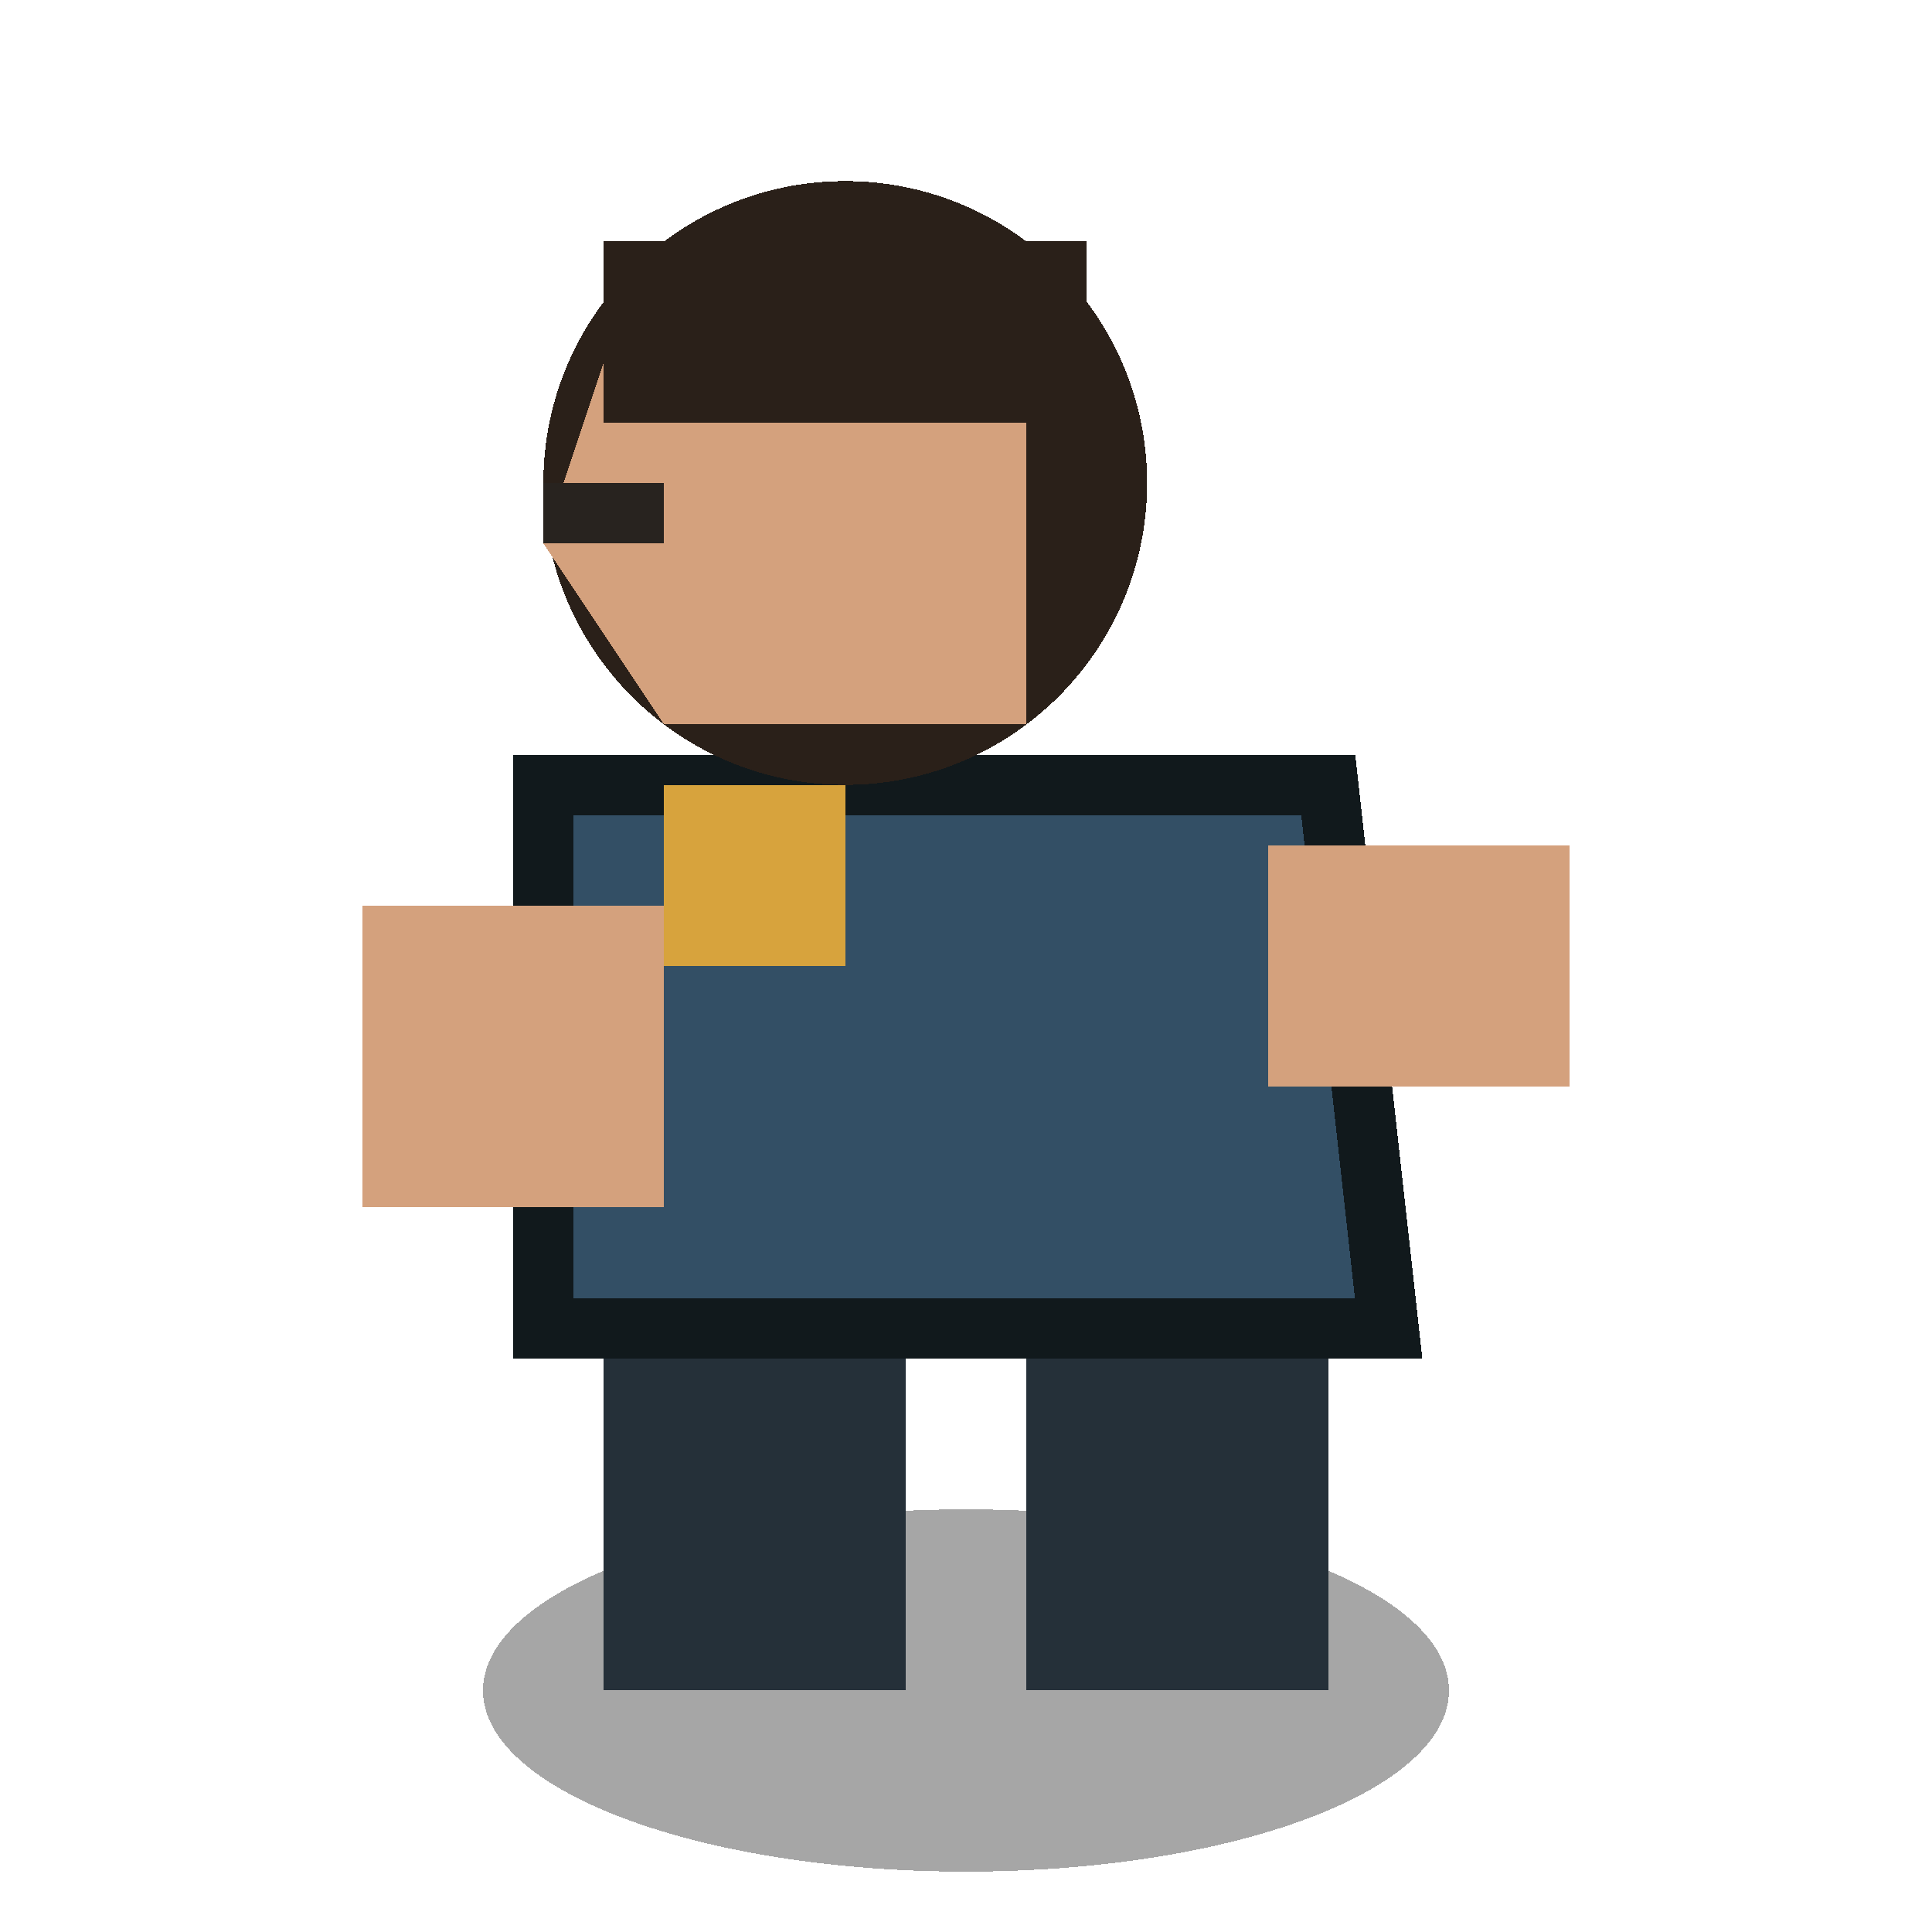
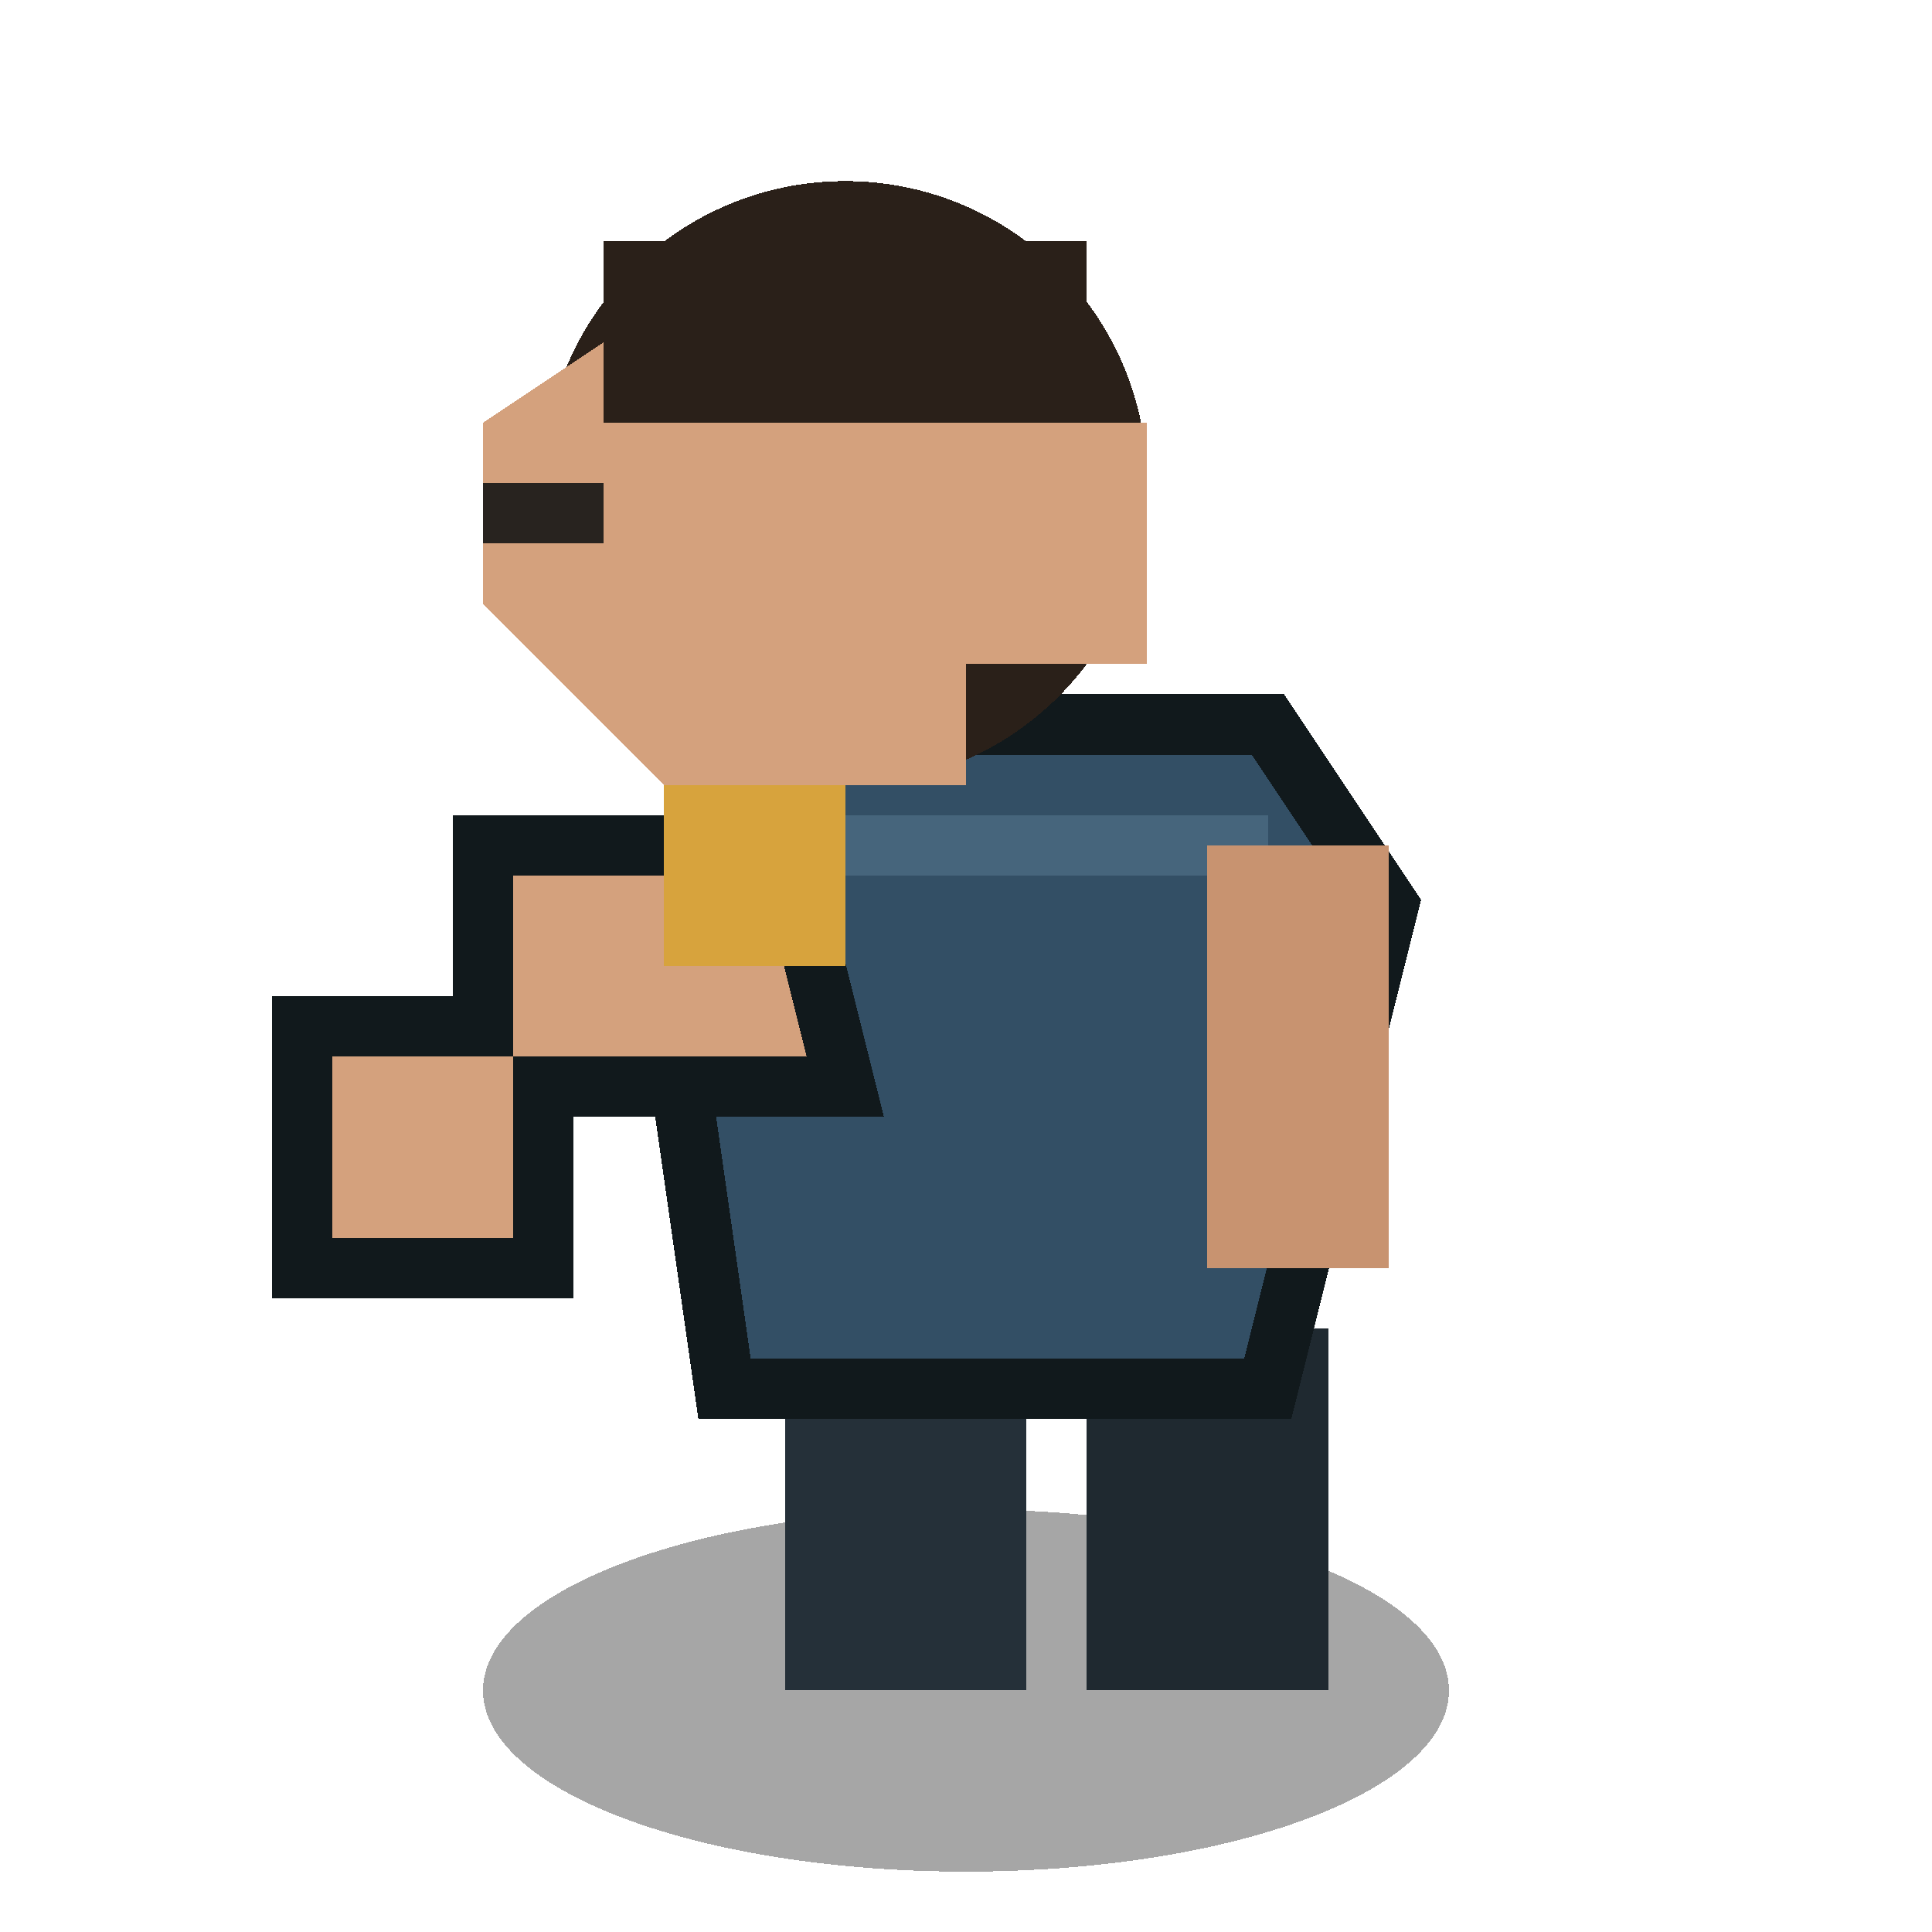
<svg xmlns="http://www.w3.org/2000/svg" width="32" height="32" viewBox="0 0 32 32" shape-rendering="crispEdges">
  <ellipse cx="16" cy="28" rx="8" ry="3" fill="#000" opacity=".35" />
-   <rect x="10" y="21" width="5" height="7" fill="#253039" />
-   <rect x="17" y="21" width="5" height="7" fill="#253039" />
-   <path d="M9 13h13l1 9H9z" fill="#334f65" stroke="#11191c" />
-   <rect x="6" y="15" width="5" height="5" fill="#d4a17d" />
-   <rect x="21" y="14" width="5" height="4" fill="#d4a17d" />
+   <rect x="13" y="21" width="4" height="7" fill="#253039" />
+   <rect x="18" y="22" width="4" height="6" fill="#1f2930" />
+   <path d="M13 12h8l2 3-2 8h-9l-1-7z" fill="#334f65" stroke="#11191c" stroke-width="1" />
+   <path d="M13 14h8" stroke="#46657c" stroke-width="1" />
+   <rect x="20" y="14" width="3" height="7" fill="#c89370" />
+   <path d="M13 14H8v3H5v4h4v-3h5z" fill="#d4a17d" stroke="#11191c" stroke-width="1" />
  <circle cx="14" cy="8" r="5" fill="#2a2019" />
-   <path d="M10 6h7v6h-6l-2-3z" fill="#d4a17d" />
+   <path d="M11 5h6v2h2v4h-3v2h-5l-3-3V7z" fill="#d4a17d" />
  <rect x="10" y="4" width="8" height="3" fill="#2a2019" />
-   <rect x="9" y="8" width="2" height="1" fill="#28231f" />
+   <rect x="8" y="8" width="2" height="1" fill="#28231f" />
  <rect x="11" y="13" width="3" height="3" fill="#d7a33d" />
</svg>
